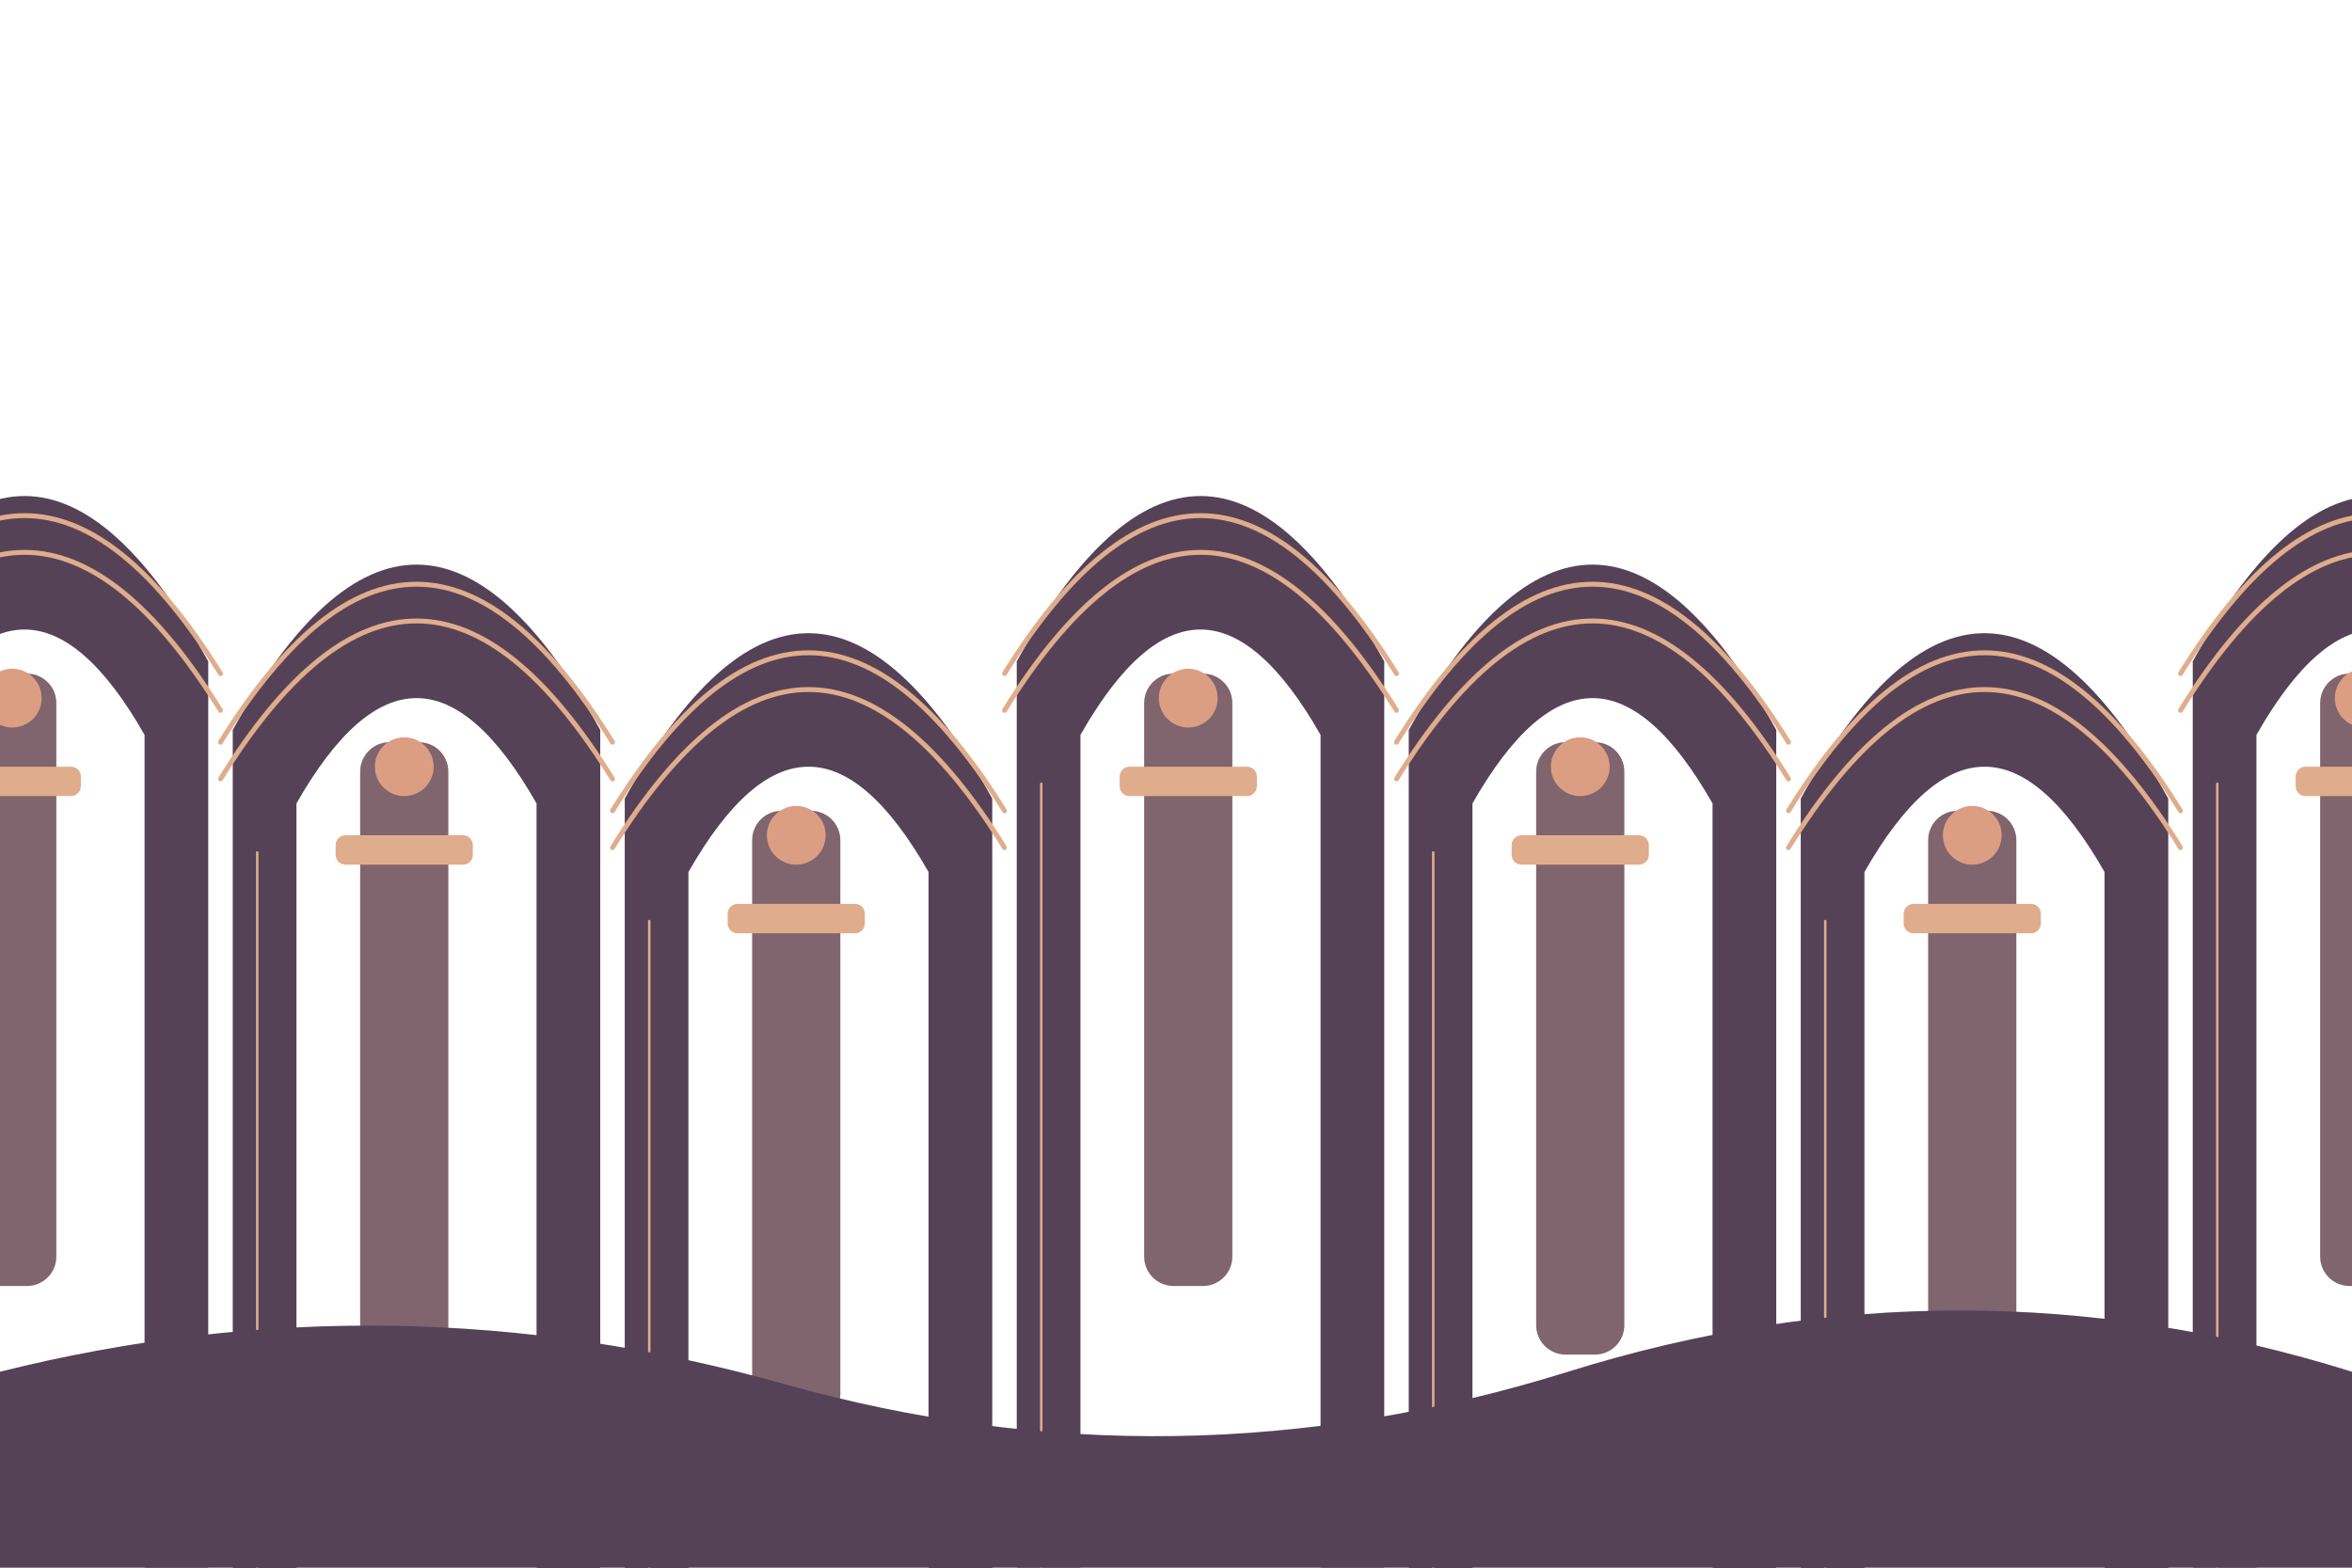
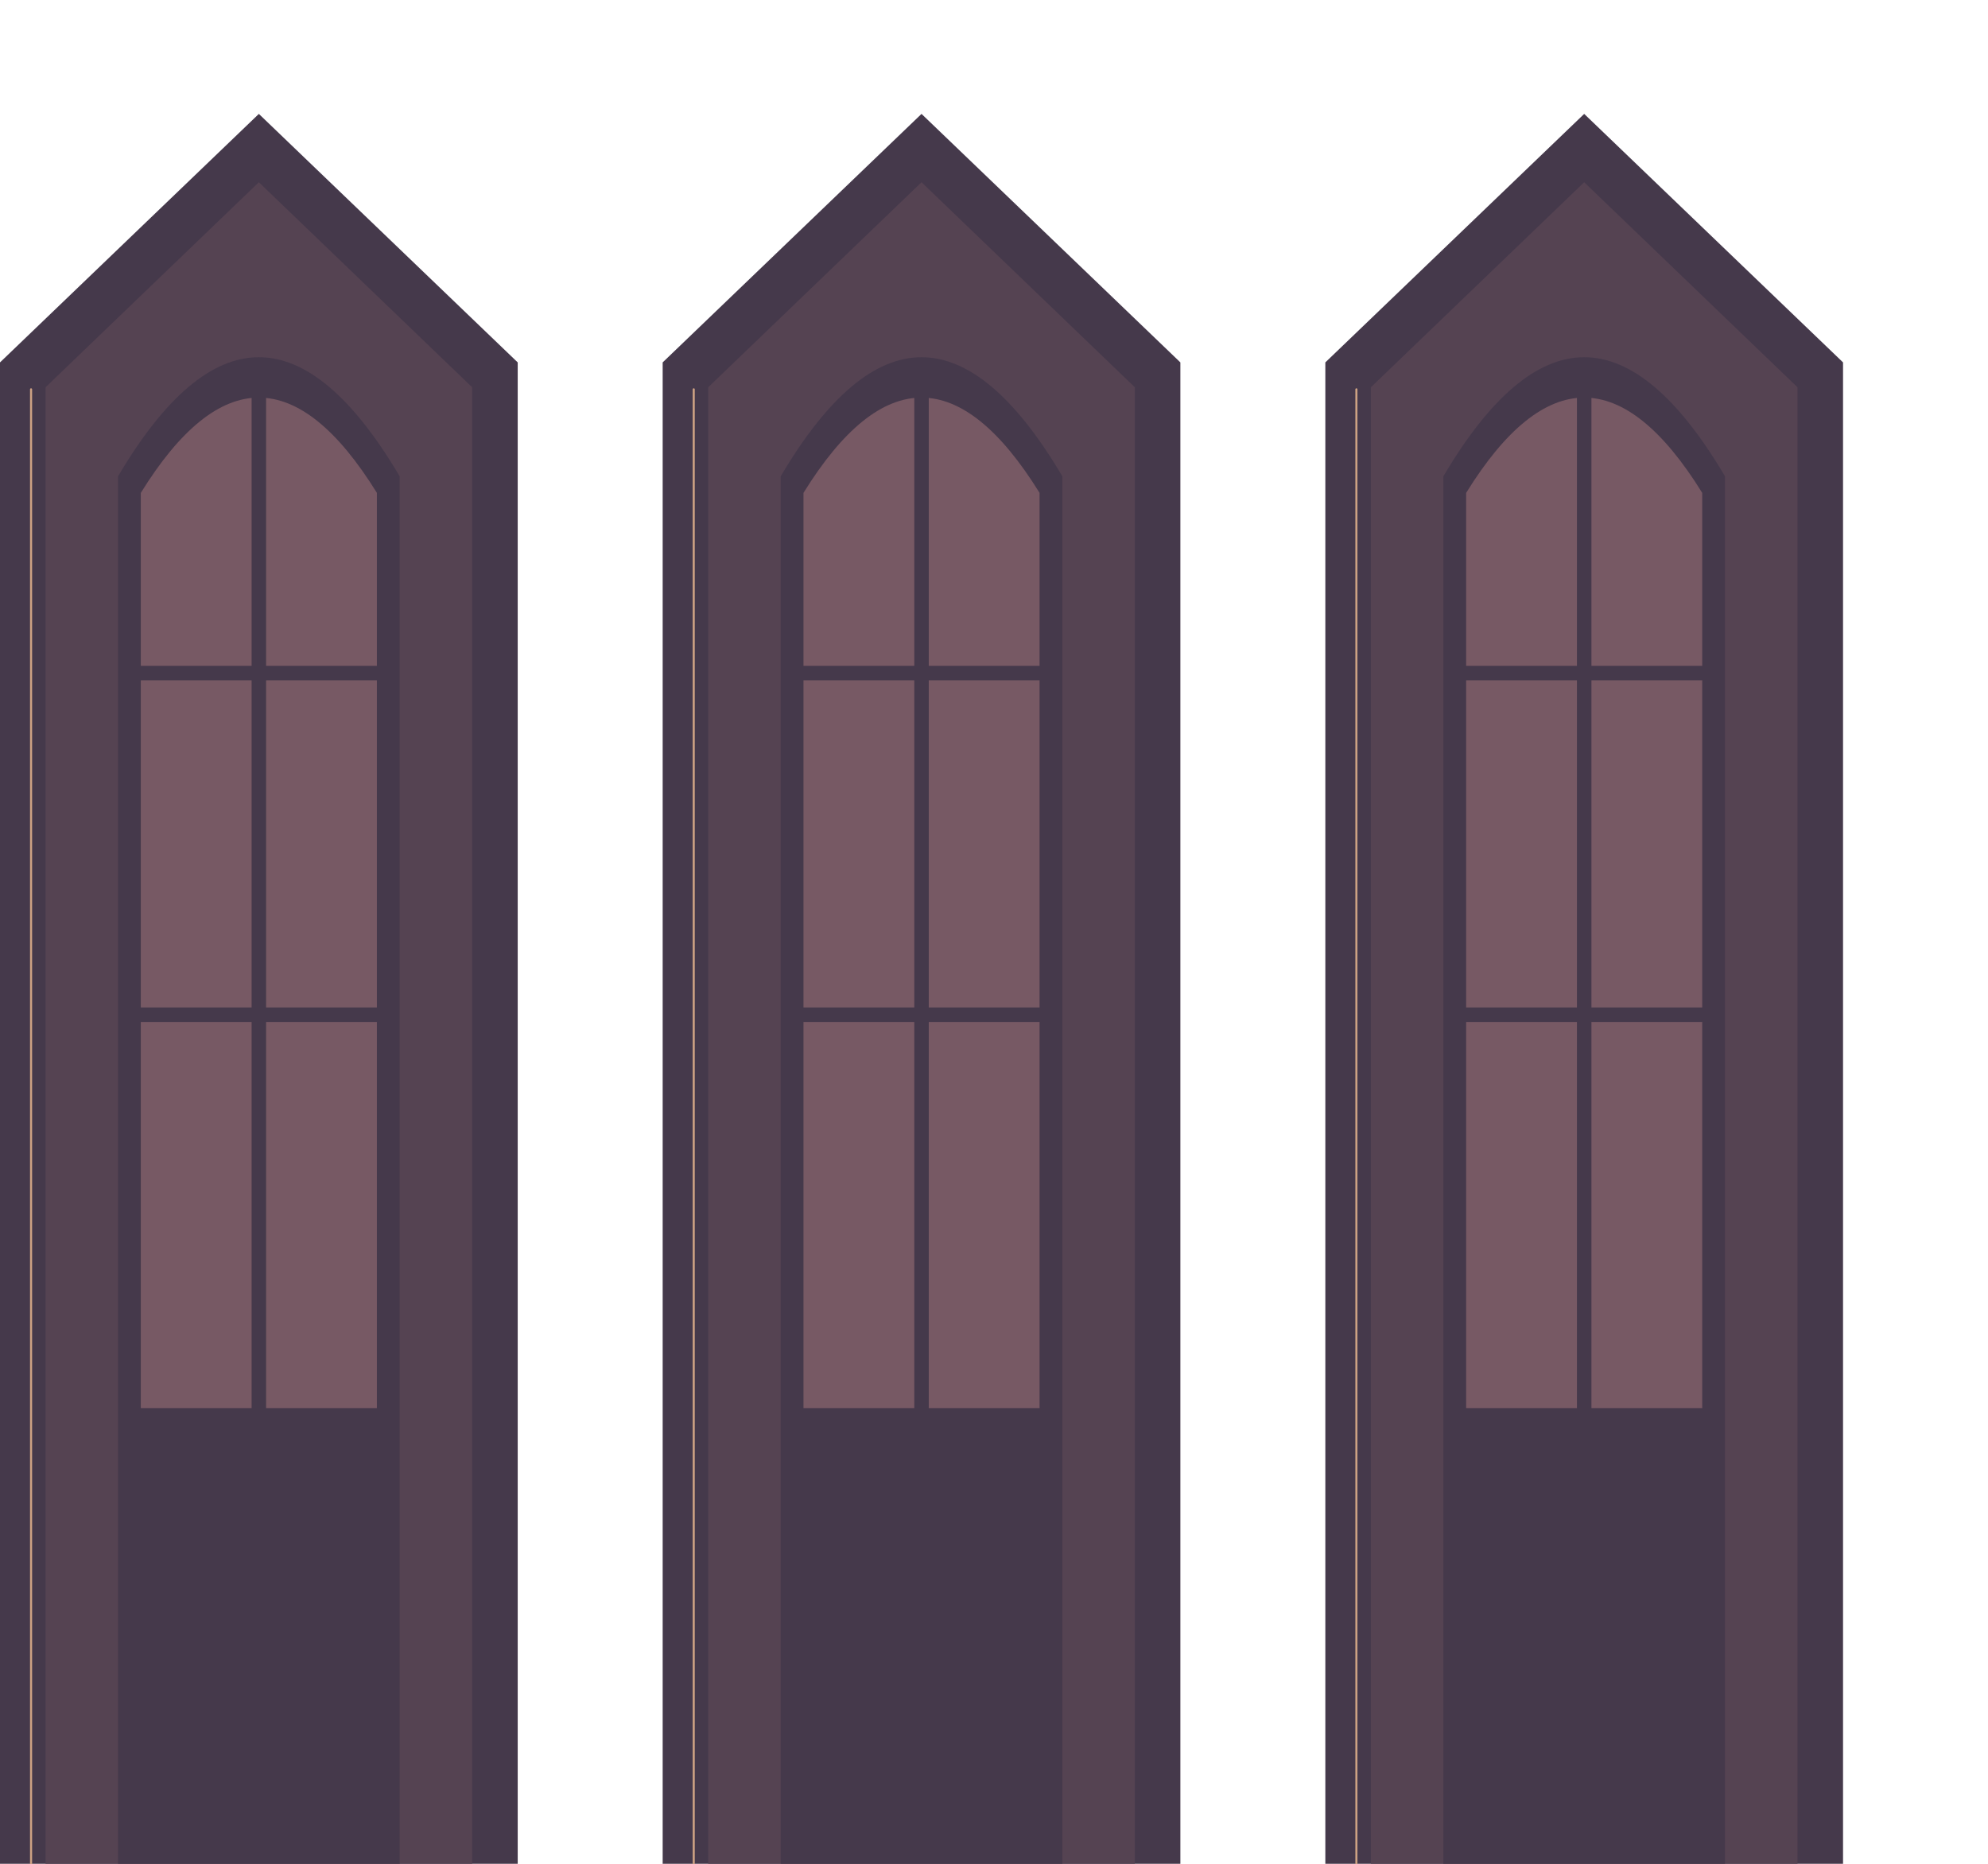
- <svg xmlns="http://www.w3.org/2000/svg" width="960" height="640" viewBox="0 0 960 640">
-   <g transform="translate(-225 246)">
-     <path d="M0 450L0 80Q75 -55 150 80L150 450 124 450 124 110Q75 24 26 110L26 450Z" fill="#554257" stroke="none" stroke-width="2" stroke-linecap="round" stroke-linejoin="round" />
-     <path d="M-5 85Q75 -44 155 85M-5 100Q75 -29 155 100" fill="none" stroke="#dfad8c" stroke-width="2" stroke-linecap="round" stroke-linejoin="round" />
-     <path d="M10 130L10 450" fill="none" stroke="#dfad8c" stroke-width="1" stroke-linecap="round" stroke-linejoin="round" />
+ <svg xmlns="http://www.w3.org/2000/svg" width="960" height="900" viewBox="0 0 960 900">
+   <g transform="translate(-320 0)">
+     <path d="M0 900V175L125 55L250 175V900Z" fill="#45394b" stroke="none" stroke-width="2" stroke-linecap="round" stroke-linejoin="round" />
+     <path d="M22 900V187L125 88L228 187V900Z" fill="#554352" stroke="none" stroke-width="2" stroke-linecap="round" stroke-linejoin="round" />
+     <path d="M57 900V230Q125 115 193 230V900Z" fill="#45394b" stroke="none" stroke-width="2" stroke-linecap="round" stroke-linejoin="round" />
+     <path d="M68 680V238Q125 146 182 238V680Z" fill="#775964" stroke="none" stroke-width="2" stroke-linecap="round" stroke-linejoin="round" />
+     <path d="M125 181V680M68 325H182M68 490H182" fill="none" stroke="#45394b" stroke-width="7" stroke-linecap="round" stroke-linejoin="round" />
+     <path d="M15 188L15 900" fill="none" stroke="#cda283" stroke-width="1" stroke-linecap="round" stroke-linejoin="round" />
  </g>
-   <g transform="translate(-173 301)">
-     <rect x="0" y="30" width="36" height="250" rx="12" fill="#80646e" stroke="none" stroke-width="2" />
-     <rect x="-10" y="68" width="56" height="12" rx="4" fill="#dfad8c" stroke="none" stroke-width="2" />
-     <ellipse cx="18" cy="40" rx="12" ry="12" fill="#dc9e83" stroke="none" stroke-width="2" />
+   <g transform="translate(0 0)">
+     <path d="M0 900V175L125 55L250 175V900Z" fill="#45394b" stroke="none" stroke-width="2" stroke-linecap="round" stroke-linejoin="round" />
+     <path d="M22 900V187L125 88L228 187V900Z" fill="#554352" stroke="none" stroke-width="2" stroke-linecap="round" stroke-linejoin="round" />
+     <path d="M57 900V230Q125 115 193 230V900Z" fill="#45394b" stroke="none" stroke-width="2" stroke-linecap="round" stroke-linejoin="round" />
+     <path d="M68 680V238Q125 146 182 238V680Z" fill="#775964" stroke="none" stroke-width="2" stroke-linecap="round" stroke-linejoin="round" />
+     <path d="M125 181V680M68 325H182M68 490H182" fill="none" stroke="#45394b" stroke-width="7" stroke-linecap="round" stroke-linejoin="round" />
+     <path d="M15 188L15 900" fill="none" stroke="#cda283" stroke-width="1" stroke-linecap="round" stroke-linejoin="round" />
  </g>
-   <g transform="translate(-65 190)">
-     <path d="M0 450L0 80Q75 -55 150 80L150 450 124 450 124 110Q75 24 26 110L26 450Z" fill="#554257" stroke="none" stroke-width="2" stroke-linecap="round" stroke-linejoin="round" />
-     <path d="M-5 85Q75 -44 155 85M-5 100Q75 -29 155 100" fill="none" stroke="#dfad8c" stroke-width="2" stroke-linecap="round" stroke-linejoin="round" />
-     <path d="M10 130L10 450" fill="none" stroke="#dfad8c" stroke-width="1" stroke-linecap="round" stroke-linejoin="round" />
+   <g transform="translate(320 0)">
+     <path d="M0 900V175L125 55L250 175V900Z" fill="#45394b" stroke="none" stroke-width="2" stroke-linecap="round" stroke-linejoin="round" />
+     <path d="M22 900V187L125 88L228 187V900Z" fill="#554352" stroke="none" stroke-width="2" stroke-linecap="round" stroke-linejoin="round" />
+     <path d="M57 900V230Q125 115 193 230V900Z" fill="#45394b" stroke="none" stroke-width="2" stroke-linecap="round" stroke-linejoin="round" />
+     <path d="M68 680V238Q125 146 182 238V680Z" fill="#775964" stroke="none" stroke-width="2" stroke-linecap="round" stroke-linejoin="round" />
+     <path d="M125 181V680M68 325H182M68 490H182" fill="none" stroke="#45394b" stroke-width="7" stroke-linecap="round" stroke-linejoin="round" />
+     <path d="M15 188L15 900" fill="none" stroke="#cda283" stroke-width="1" stroke-linecap="round" stroke-linejoin="round" />
  </g>
-   <g transform="translate(-13 245)">
-     <rect x="0" y="30" width="36" height="250" rx="12" fill="#80646e" stroke="none" stroke-width="2" />
-     <rect x="-10" y="68" width="56" height="12" rx="4" fill="#dfad8c" stroke="none" stroke-width="2" />
-     <ellipse cx="18" cy="40" rx="12" ry="12" fill="#dc9e83" stroke="none" stroke-width="2" />
+   <g transform="translate(640 0)">
+     <path d="M0 900V175L125 55L250 175V900Z" fill="#45394b" stroke="none" stroke-width="2" stroke-linecap="round" stroke-linejoin="round" />
+     <path d="M22 900V187L125 88L228 187V900Z" fill="#554352" stroke="none" stroke-width="2" stroke-linecap="round" stroke-linejoin="round" />
+     <path d="M57 900V230Q125 115 193 230V900Z" fill="#45394b" stroke="none" stroke-width="2" stroke-linecap="round" stroke-linejoin="round" />
+     <path d="M68 680V238Q125 146 182 238V680Z" fill="#775964" stroke="none" stroke-width="2" stroke-linecap="round" stroke-linejoin="round" />
+     <path d="M125 181V680M68 325H182M68 490H182" fill="none" stroke="#45394b" stroke-width="7" stroke-linecap="round" stroke-linejoin="round" />
+     <path d="M15 188L15 900" fill="none" stroke="#cda283" stroke-width="1" stroke-linecap="round" stroke-linejoin="round" />
  </g>
-   <g transform="translate(95 218)">
-     <path d="M0 450L0 80Q75 -55 150 80L150 450 124 450 124 110Q75 24 26 110L26 450Z" fill="#554257" stroke="none" stroke-width="2" stroke-linecap="round" stroke-linejoin="round" />
-     <path d="M-5 85Q75 -44 155 85M-5 100Q75 -29 155 100" fill="none" stroke="#dfad8c" stroke-width="2" stroke-linecap="round" stroke-linejoin="round" />
-     <path d="M10 130L10 450" fill="none" stroke="#dfad8c" stroke-width="1" stroke-linecap="round" stroke-linejoin="round" />
+   <g transform="translate(960 0)">
+     <path d="M0 900V175L125 55L250 175V900Z" fill="#45394b" stroke="none" stroke-width="2" stroke-linecap="round" stroke-linejoin="round" />
+     <path d="M22 900V187L125 88L228 187V900Z" fill="#554352" stroke="none" stroke-width="2" stroke-linecap="round" stroke-linejoin="round" />
+     <path d="M57 900V230Q125 115 193 230V900Z" fill="#45394b" stroke="none" stroke-width="2" stroke-linecap="round" stroke-linejoin="round" />
+     <path d="M68 680V238Q125 146 182 238V680Z" fill="#775964" stroke="none" stroke-width="2" stroke-linecap="round" stroke-linejoin="round" />
+     <path d="M125 181V680M68 325H182M68 490H182" fill="none" stroke="#45394b" stroke-width="7" stroke-linecap="round" stroke-linejoin="round" />
+     <path d="M15 188L15 900" fill="none" stroke="#cda283" stroke-width="1" stroke-linecap="round" stroke-linejoin="round" />
  </g>
-   <g transform="translate(147 273)">
-     <rect x="0" y="30" width="36" height="250" rx="12" fill="#80646e" stroke="none" stroke-width="2" />
-     <rect x="-10" y="68" width="56" height="12" rx="4" fill="#dfad8c" stroke="none" stroke-width="2" />
-     <ellipse cx="18" cy="40" rx="12" ry="12" fill="#dc9e83" stroke="none" stroke-width="2" />
-   </g>
-   <g transform="translate(255 246)">
-     <path d="M0 450L0 80Q75 -55 150 80L150 450 124 450 124 110Q75 24 26 110L26 450Z" fill="#554257" stroke="none" stroke-width="2" stroke-linecap="round" stroke-linejoin="round" />
-     <path d="M-5 85Q75 -44 155 85M-5 100Q75 -29 155 100" fill="none" stroke="#dfad8c" stroke-width="2" stroke-linecap="round" stroke-linejoin="round" />
-     <path d="M10 130L10 450" fill="none" stroke="#dfad8c" stroke-width="1" stroke-linecap="round" stroke-linejoin="round" />
-   </g>
-   <g transform="translate(307 301)">
-     <rect x="0" y="30" width="36" height="250" rx="12" fill="#80646e" stroke="none" stroke-width="2" />
-     <rect x="-10" y="68" width="56" height="12" rx="4" fill="#dfad8c" stroke="none" stroke-width="2" />
-     <ellipse cx="18" cy="40" rx="12" ry="12" fill="#dc9e83" stroke="none" stroke-width="2" />
-   </g>
-   <g transform="translate(415 190)">
-     <path d="M0 450L0 80Q75 -55 150 80L150 450 124 450 124 110Q75 24 26 110L26 450Z" fill="#554257" stroke="none" stroke-width="2" stroke-linecap="round" stroke-linejoin="round" />
-     <path d="M-5 85Q75 -44 155 85M-5 100Q75 -29 155 100" fill="none" stroke="#dfad8c" stroke-width="2" stroke-linecap="round" stroke-linejoin="round" />
-     <path d="M10 130L10 450" fill="none" stroke="#dfad8c" stroke-width="1" stroke-linecap="round" stroke-linejoin="round" />
-   </g>
-   <g transform="translate(467 245)">
-     <rect x="0" y="30" width="36" height="250" rx="12" fill="#80646e" stroke="none" stroke-width="2" />
-     <rect x="-10" y="68" width="56" height="12" rx="4" fill="#dfad8c" stroke="none" stroke-width="2" />
-     <ellipse cx="18" cy="40" rx="12" ry="12" fill="#dc9e83" stroke="none" stroke-width="2" />
-   </g>
-   <g transform="translate(575 218)">
-     <path d="M0 450L0 80Q75 -55 150 80L150 450 124 450 124 110Q75 24 26 110L26 450Z" fill="#554257" stroke="none" stroke-width="2" stroke-linecap="round" stroke-linejoin="round" />
-     <path d="M-5 85Q75 -44 155 85M-5 100Q75 -29 155 100" fill="none" stroke="#dfad8c" stroke-width="2" stroke-linecap="round" stroke-linejoin="round" />
-     <path d="M10 130L10 450" fill="none" stroke="#dfad8c" stroke-width="1" stroke-linecap="round" stroke-linejoin="round" />
-   </g>
-   <g transform="translate(627 273)">
-     <rect x="0" y="30" width="36" height="250" rx="12" fill="#80646e" stroke="none" stroke-width="2" />
-     <rect x="-10" y="68" width="56" height="12" rx="4" fill="#dfad8c" stroke="none" stroke-width="2" />
-     <ellipse cx="18" cy="40" rx="12" ry="12" fill="#dc9e83" stroke="none" stroke-width="2" />
-   </g>
-   <g transform="translate(735 246)">
-     <path d="M0 450L0 80Q75 -55 150 80L150 450 124 450 124 110Q75 24 26 110L26 450Z" fill="#554257" stroke="none" stroke-width="2" stroke-linecap="round" stroke-linejoin="round" />
-     <path d="M-5 85Q75 -44 155 85M-5 100Q75 -29 155 100" fill="none" stroke="#dfad8c" stroke-width="2" stroke-linecap="round" stroke-linejoin="round" />
-     <path d="M10 130L10 450" fill="none" stroke="#dfad8c" stroke-width="1" stroke-linecap="round" stroke-linejoin="round" />
-   </g>
-   <g transform="translate(787 301)">
-     <rect x="0" y="30" width="36" height="250" rx="12" fill="#80646e" stroke="none" stroke-width="2" />
-     <rect x="-10" y="68" width="56" height="12" rx="4" fill="#dfad8c" stroke="none" stroke-width="2" />
-     <ellipse cx="18" cy="40" rx="12" ry="12" fill="#dc9e83" stroke="none" stroke-width="2" />
-   </g>
-   <g transform="translate(895 190)">
-     <path d="M0 450L0 80Q75 -55 150 80L150 450 124 450 124 110Q75 24 26 110L26 450Z" fill="#554257" stroke="none" stroke-width="2" stroke-linecap="round" stroke-linejoin="round" />
-     <path d="M-5 85Q75 -44 155 85M-5 100Q75 -29 155 100" fill="none" stroke="#dfad8c" stroke-width="2" stroke-linecap="round" stroke-linejoin="round" />
-     <path d="M10 130L10 450" fill="none" stroke="#dfad8c" stroke-width="1" stroke-linecap="round" stroke-linejoin="round" />
-   </g>
-   <g transform="translate(947 245)">
-     <rect x="0" y="30" width="36" height="250" rx="12" fill="#80646e" stroke="none" stroke-width="2" />
-     <rect x="-10" y="68" width="56" height="12" rx="4" fill="#dfad8c" stroke="none" stroke-width="2" />
-     <ellipse cx="18" cy="40" rx="12" ry="12" fill="#dc9e83" stroke="none" stroke-width="2" />
-   </g>
-   <path d="M0 560Q160 520 320 565T640 560T960 560L960 640 0 640Z" fill="#554257" stroke="none" stroke-width="2" stroke-linecap="round" stroke-linejoin="round" />
</svg>
